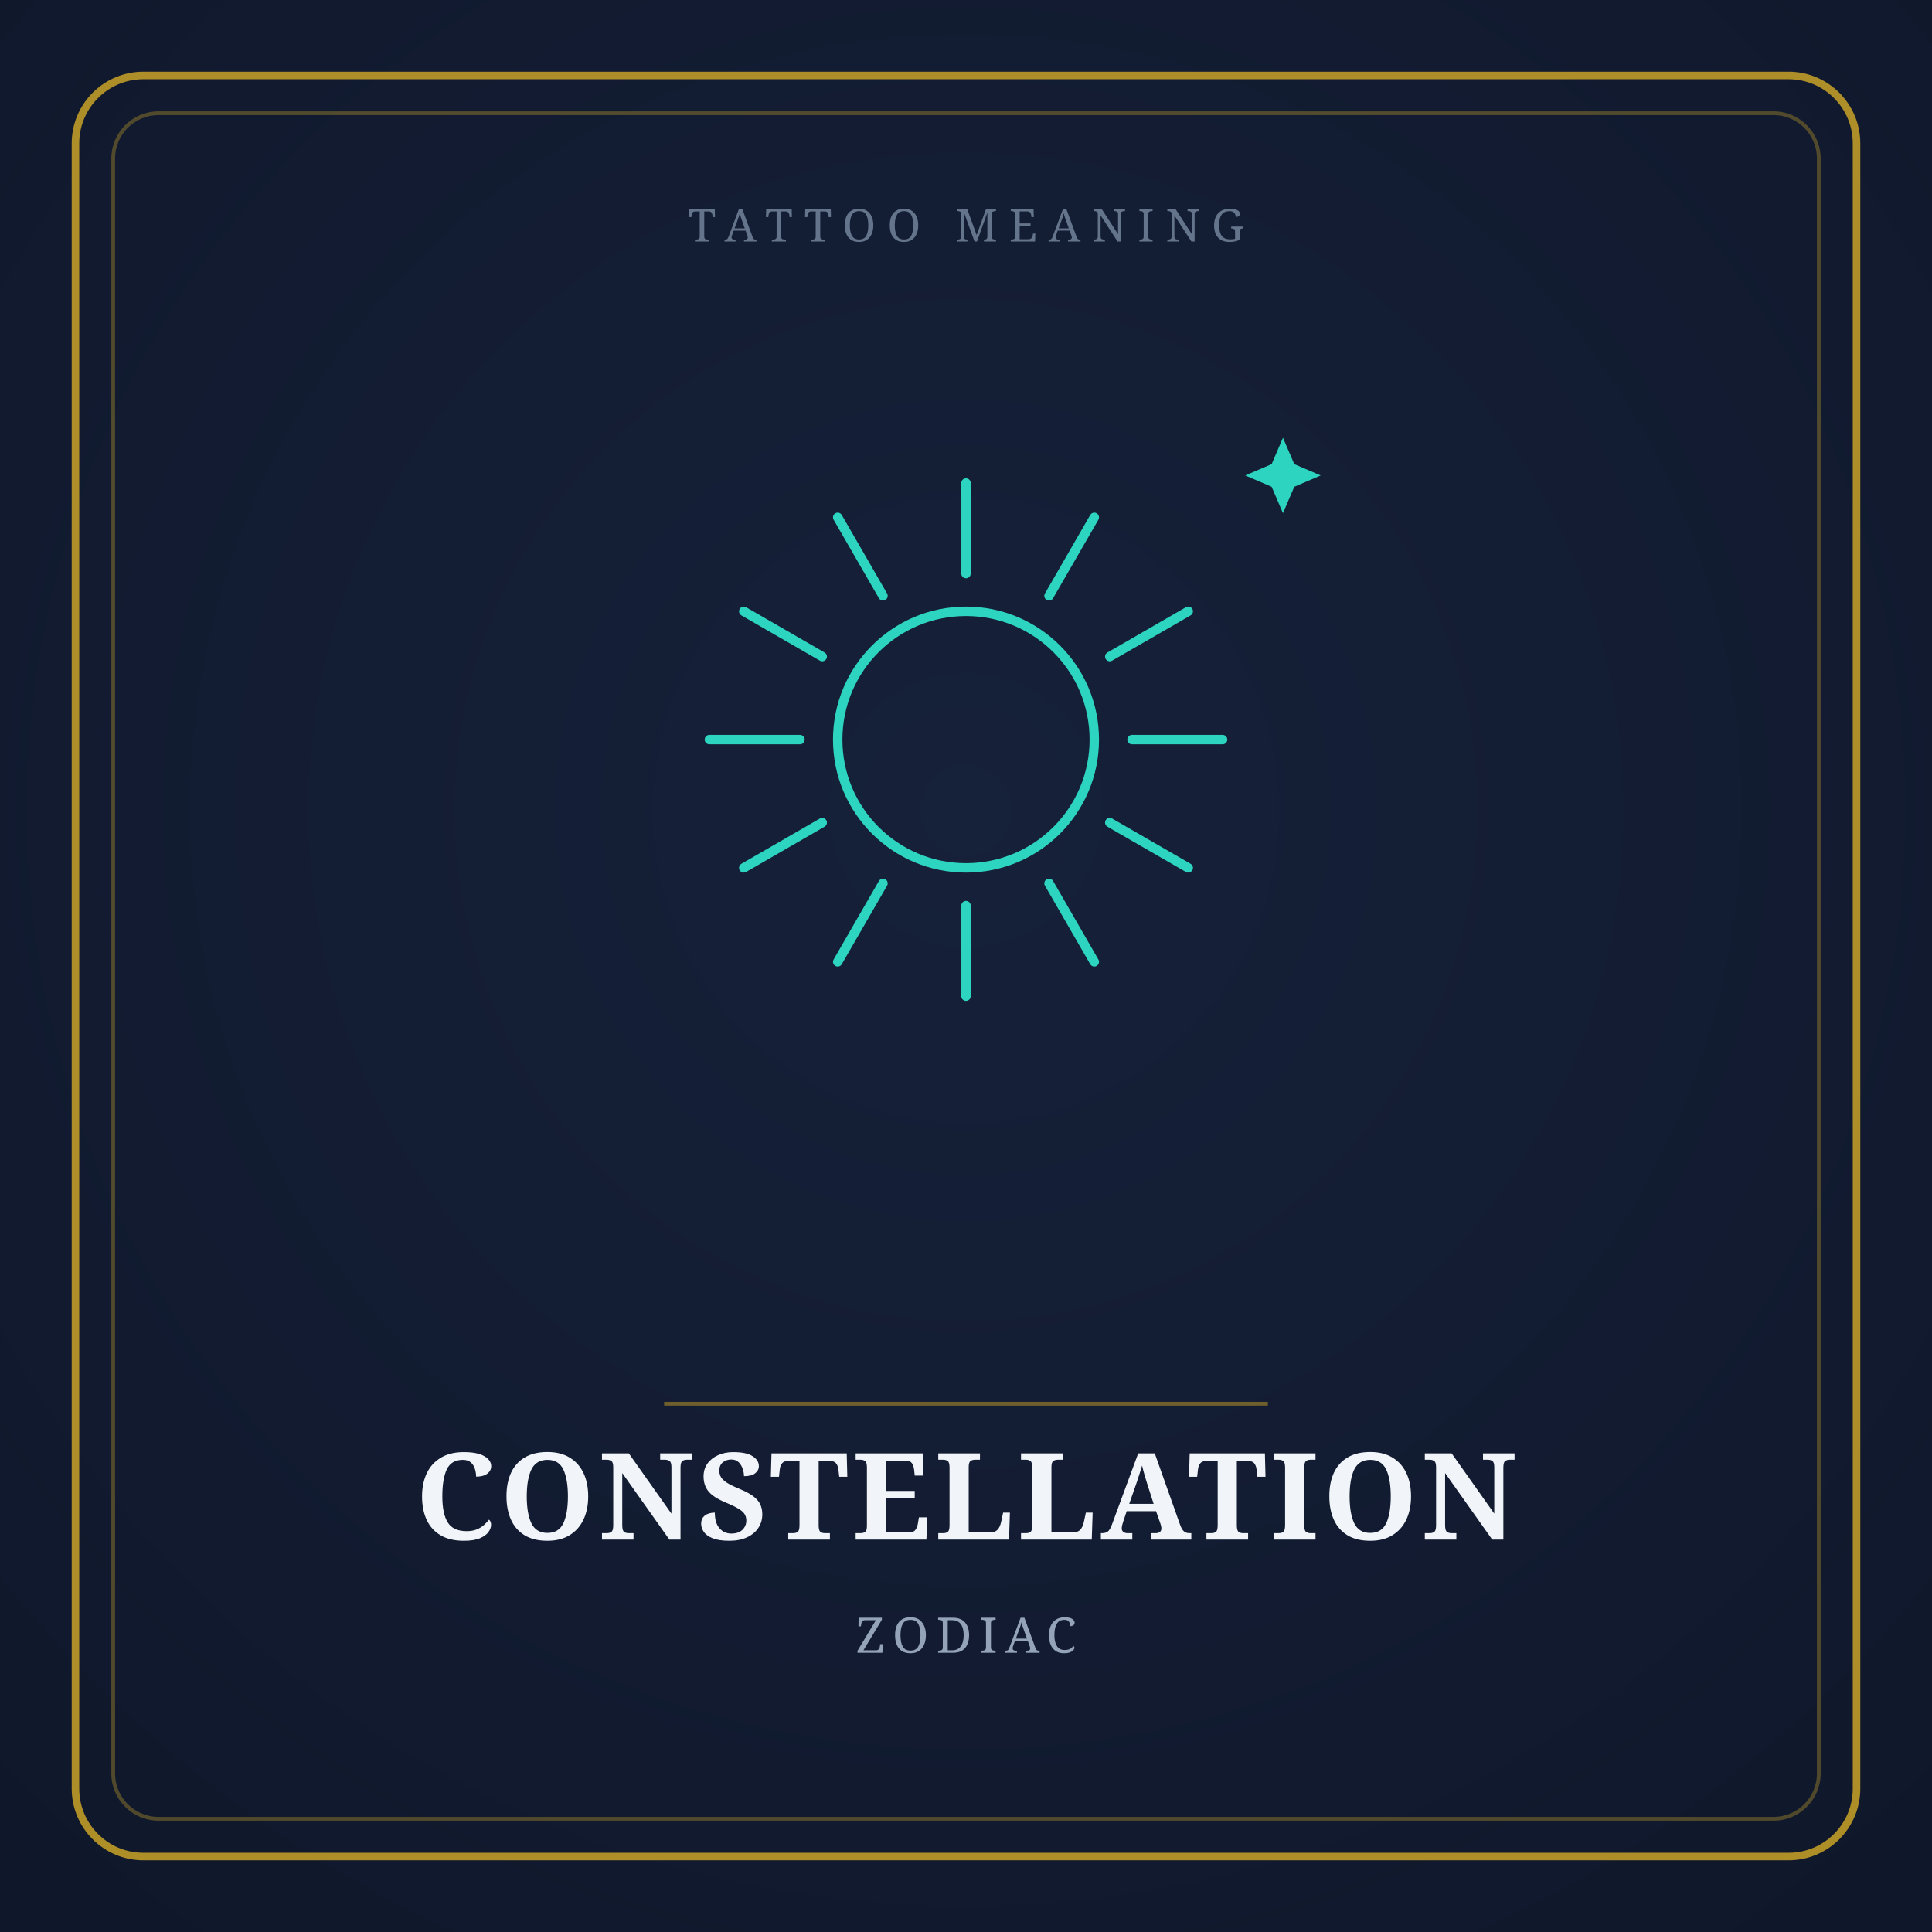
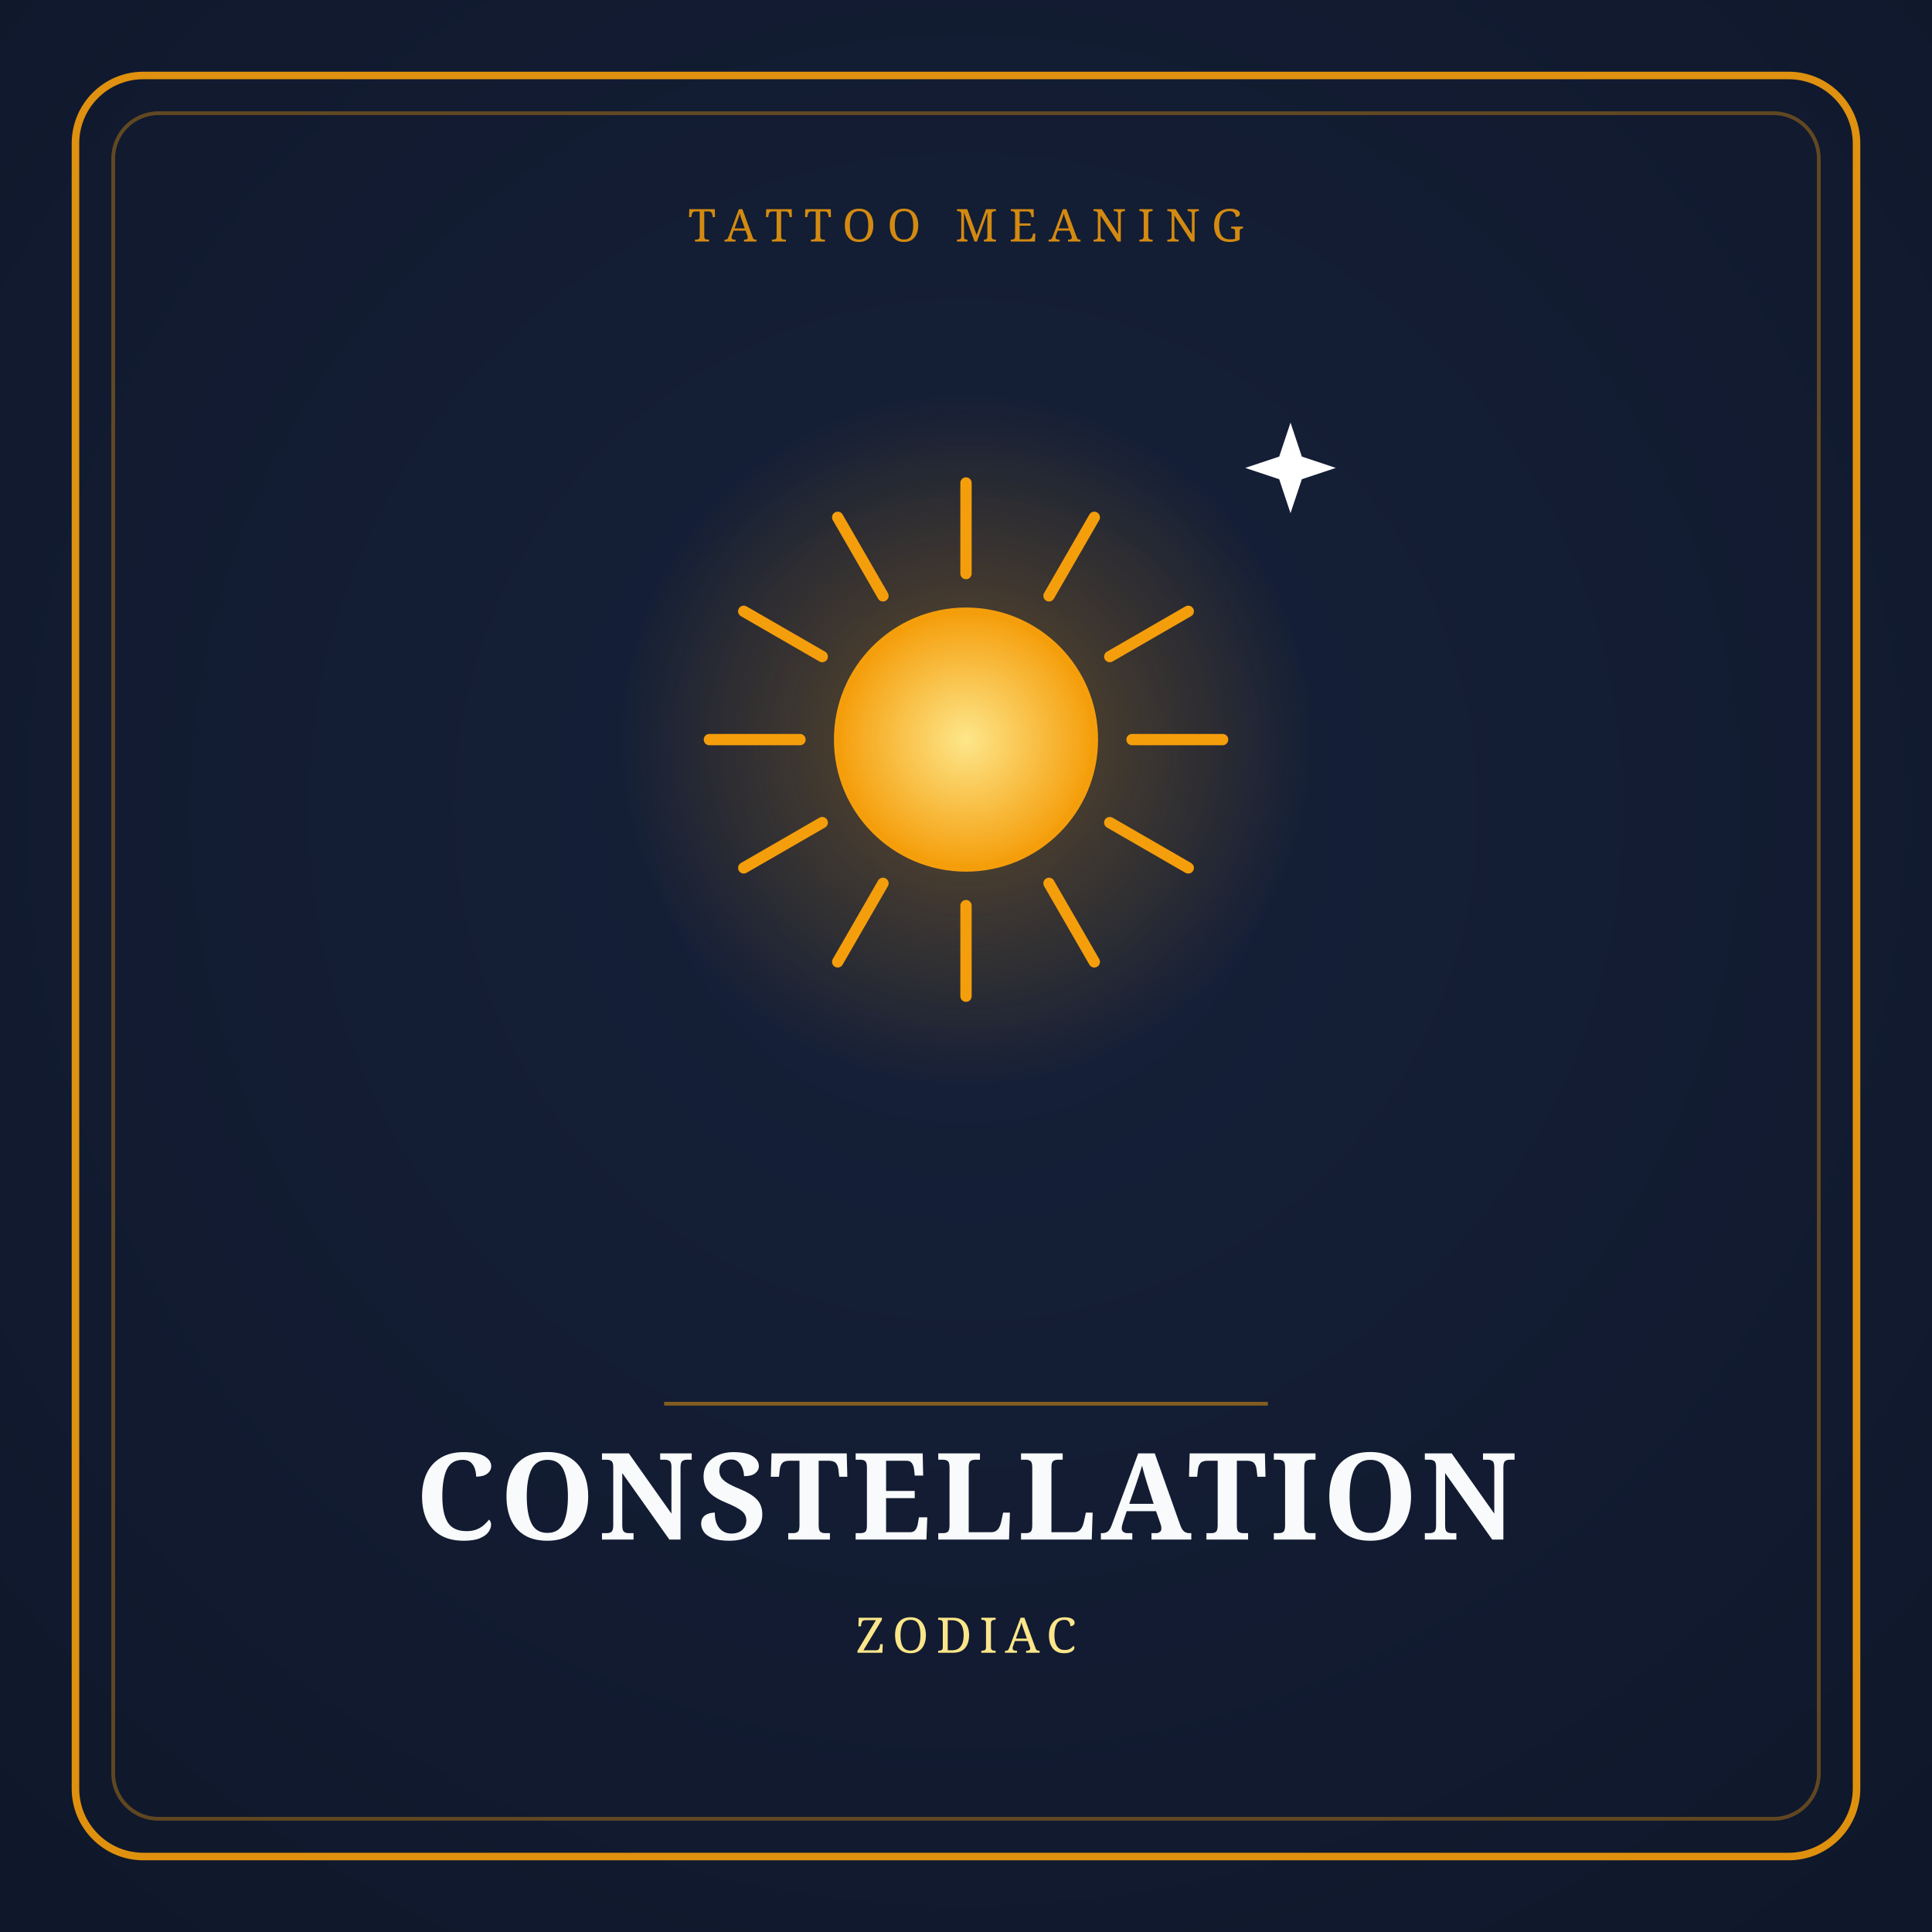
- <svg xmlns="http://www.w3.org/2000/svg" viewBox="0 0 512 512" width="512" height="512" role="img" aria-label="Constellation tattoo design line art">
+ <svg xmlns="http://www.w3.org/2000/svg" viewBox="0 0 512 512" width="512" height="512" role="img" aria-label="Constellation tattoo design">
  <defs>
    <radialGradient id="bg" cx="50%" cy="42%" r="75%">
      <stop offset="0%" stop-color="#16213a" />
      <stop offset="100%" stop-color="#0f172a" />
    </radialGradient>
+     <radialGradient id="glow" cx="50%" cy="50%" r="50%">
+       <stop offset="0%" stop-color="#f59e0b" stop-opacity="0.35" />
+       <stop offset="100%" stop-color="#f59e0b" stop-opacity="0" />
+     </radialGradient>
+     <radialGradient id="sun" cx="50%" cy="50%" r="50%">
+       <stop offset="0%" stop-color="#fde68a" />
+       <stop offset="100%" stop-color="#f59e0b" />
+     </radialGradient>
  </defs>
  <rect width="512" height="512" fill="url(#bg)" />
-   <rect x="20" y="20" width="472" height="472" rx="18" fill="none" stroke="#c9a227" stroke-width="2" opacity="0.85" />
-   <rect x="30" y="30" width="452" height="452" rx="12" fill="none" stroke="#c9a227" stroke-width="1" opacity="0.35" />
-   <text x="256" y="64" text-anchor="middle" font-family="Georgia, serif" font-size="12" letter-spacing="3" fill="#64748b">TATTOO MEANING</text>
-   <g stroke="#2dd4bf" stroke-width="2.5" fill="none" stroke-linecap="round">
-     <circle cx="256" cy="196" r="34" />
-     <line x1="300.0" y1="196.0" x2="324.0" y2="196.0" />
-     <line x1="294.1" y1="218.0" x2="314.9" y2="230.0" />
-     <line x1="278.0" y1="234.1" x2="290.0" y2="254.9" />
-     <line x1="256.0" y1="240.0" x2="256.0" y2="264.0" />
-     <line x1="234.0" y1="234.1" x2="222.0" y2="254.9" />
-     <line x1="217.9" y1="218.0" x2="197.1" y2="230.0" />
-     <line x1="212.0" y1="196.0" x2="188.0" y2="196.0" />
-     <line x1="217.9" y1="174.0" x2="197.1" y2="162.0" />
-     <line x1="234.0" y1="157.9" x2="222.0" y2="137.1" />
-     <line x1="256.0" y1="152.0" x2="256.0" y2="128.0" />
-     <line x1="278.0" y1="157.9" x2="290.0" y2="137.1" />
-     <line x1="294.1" y1="174.0" x2="314.9" y2="162.0" />
-     <path d="M340 116 L343 123 L350 126 L343 129 L340 136 L337 129 L330 126 L337 123 Z" fill="#2dd4bf" stroke="none" />
+   <rect x="20" y="20" width="472" height="472" rx="18" fill="none" stroke="#f59e0b" stroke-width="2" opacity="0.9" />
+   <rect x="30" y="30" width="452" height="452" rx="12" fill="none" stroke="#f59e0b" stroke-width="1" opacity="0.35" />
+   <text x="256" y="64" text-anchor="middle" font-family="Georgia, serif" font-size="12" letter-spacing="3" fill="#f59e0b" opacity="0.85">TATTOO MEANING</text>
+   <g>
+     <circle cx="256" cy="196" r="92" fill="url(#glow)" />
+     <circle cx="256" cy="196" r="34" fill="url(#sun)" stroke="#f59e0b" stroke-width="2" />
+     <line x1="300.0" y1="196.0" x2="324.0" y2="196.0" stroke="#f59e0b" stroke-width="3" stroke-linecap="round" />
+     <line x1="294.1" y1="218.0" x2="314.9" y2="230.0" stroke="#f59e0b" stroke-width="3" stroke-linecap="round" />
+     <line x1="278.0" y1="234.1" x2="290.0" y2="254.9" stroke="#f59e0b" stroke-width="3" stroke-linecap="round" />
+     <line x1="256.0" y1="240.0" x2="256.0" y2="264.0" stroke="#f59e0b" stroke-width="3" stroke-linecap="round" />
+     <line x1="234.0" y1="234.1" x2="222.0" y2="254.9" stroke="#f59e0b" stroke-width="3" stroke-linecap="round" />
+     <line x1="217.9" y1="218.0" x2="197.1" y2="230.0" stroke="#f59e0b" stroke-width="3" stroke-linecap="round" />
+     <line x1="212.0" y1="196.0" x2="188.0" y2="196.0" stroke="#f59e0b" stroke-width="3" stroke-linecap="round" />
+     <line x1="217.9" y1="174.0" x2="197.1" y2="162.0" stroke="#f59e0b" stroke-width="3" stroke-linecap="round" />
+     <line x1="234.0" y1="157.9" x2="222.0" y2="137.1" stroke="#f59e0b" stroke-width="3" stroke-linecap="round" />
+     <line x1="256.0" y1="152.0" x2="256.0" y2="128.0" stroke="#f59e0b" stroke-width="3" stroke-linecap="round" />
+     <line x1="278.0" y1="157.9" x2="290.0" y2="137.1" stroke="#f59e0b" stroke-width="3" stroke-linecap="round" />
+     <line x1="294.1" y1="174.0" x2="314.9" y2="162.0" stroke="#f59e0b" stroke-width="3" stroke-linecap="round" />
+     <path d="M342 112 L345 121 L354 124 L345 127 L342 136 L339 127 L330 124 L339 121 Z" fill="#ffffff" />
  </g>
-   <line x1="176" y1="372" x2="336" y2="372" stroke="#c9a227" stroke-width="1" opacity="0.5" />
-   <text x="256" y="408" text-anchor="middle" font-family="Georgia, serif" font-size="32" font-weight="700" letter-spacing="1" fill="#f1f5f9">CONSTELLATION</text>
-   <text x="256" y="438" text-anchor="middle" font-family="Georgia, serif" font-size="13" letter-spacing="2" fill="#94a3b8">ZODIAC</text>
+   <line x1="176" y1="372" x2="336" y2="372" stroke="#f59e0b" stroke-width="1" opacity="0.5" />
+   <text x="256" y="408" text-anchor="middle" font-family="Georgia, serif" font-size="32" font-weight="700" letter-spacing="1" fill="#f8fafc">CONSTELLATION</text>
+   <text x="256" y="438" text-anchor="middle" font-family="Georgia, serif" font-size="13" letter-spacing="2" fill="#fde68a">ZODIAC</text>
</svg>
